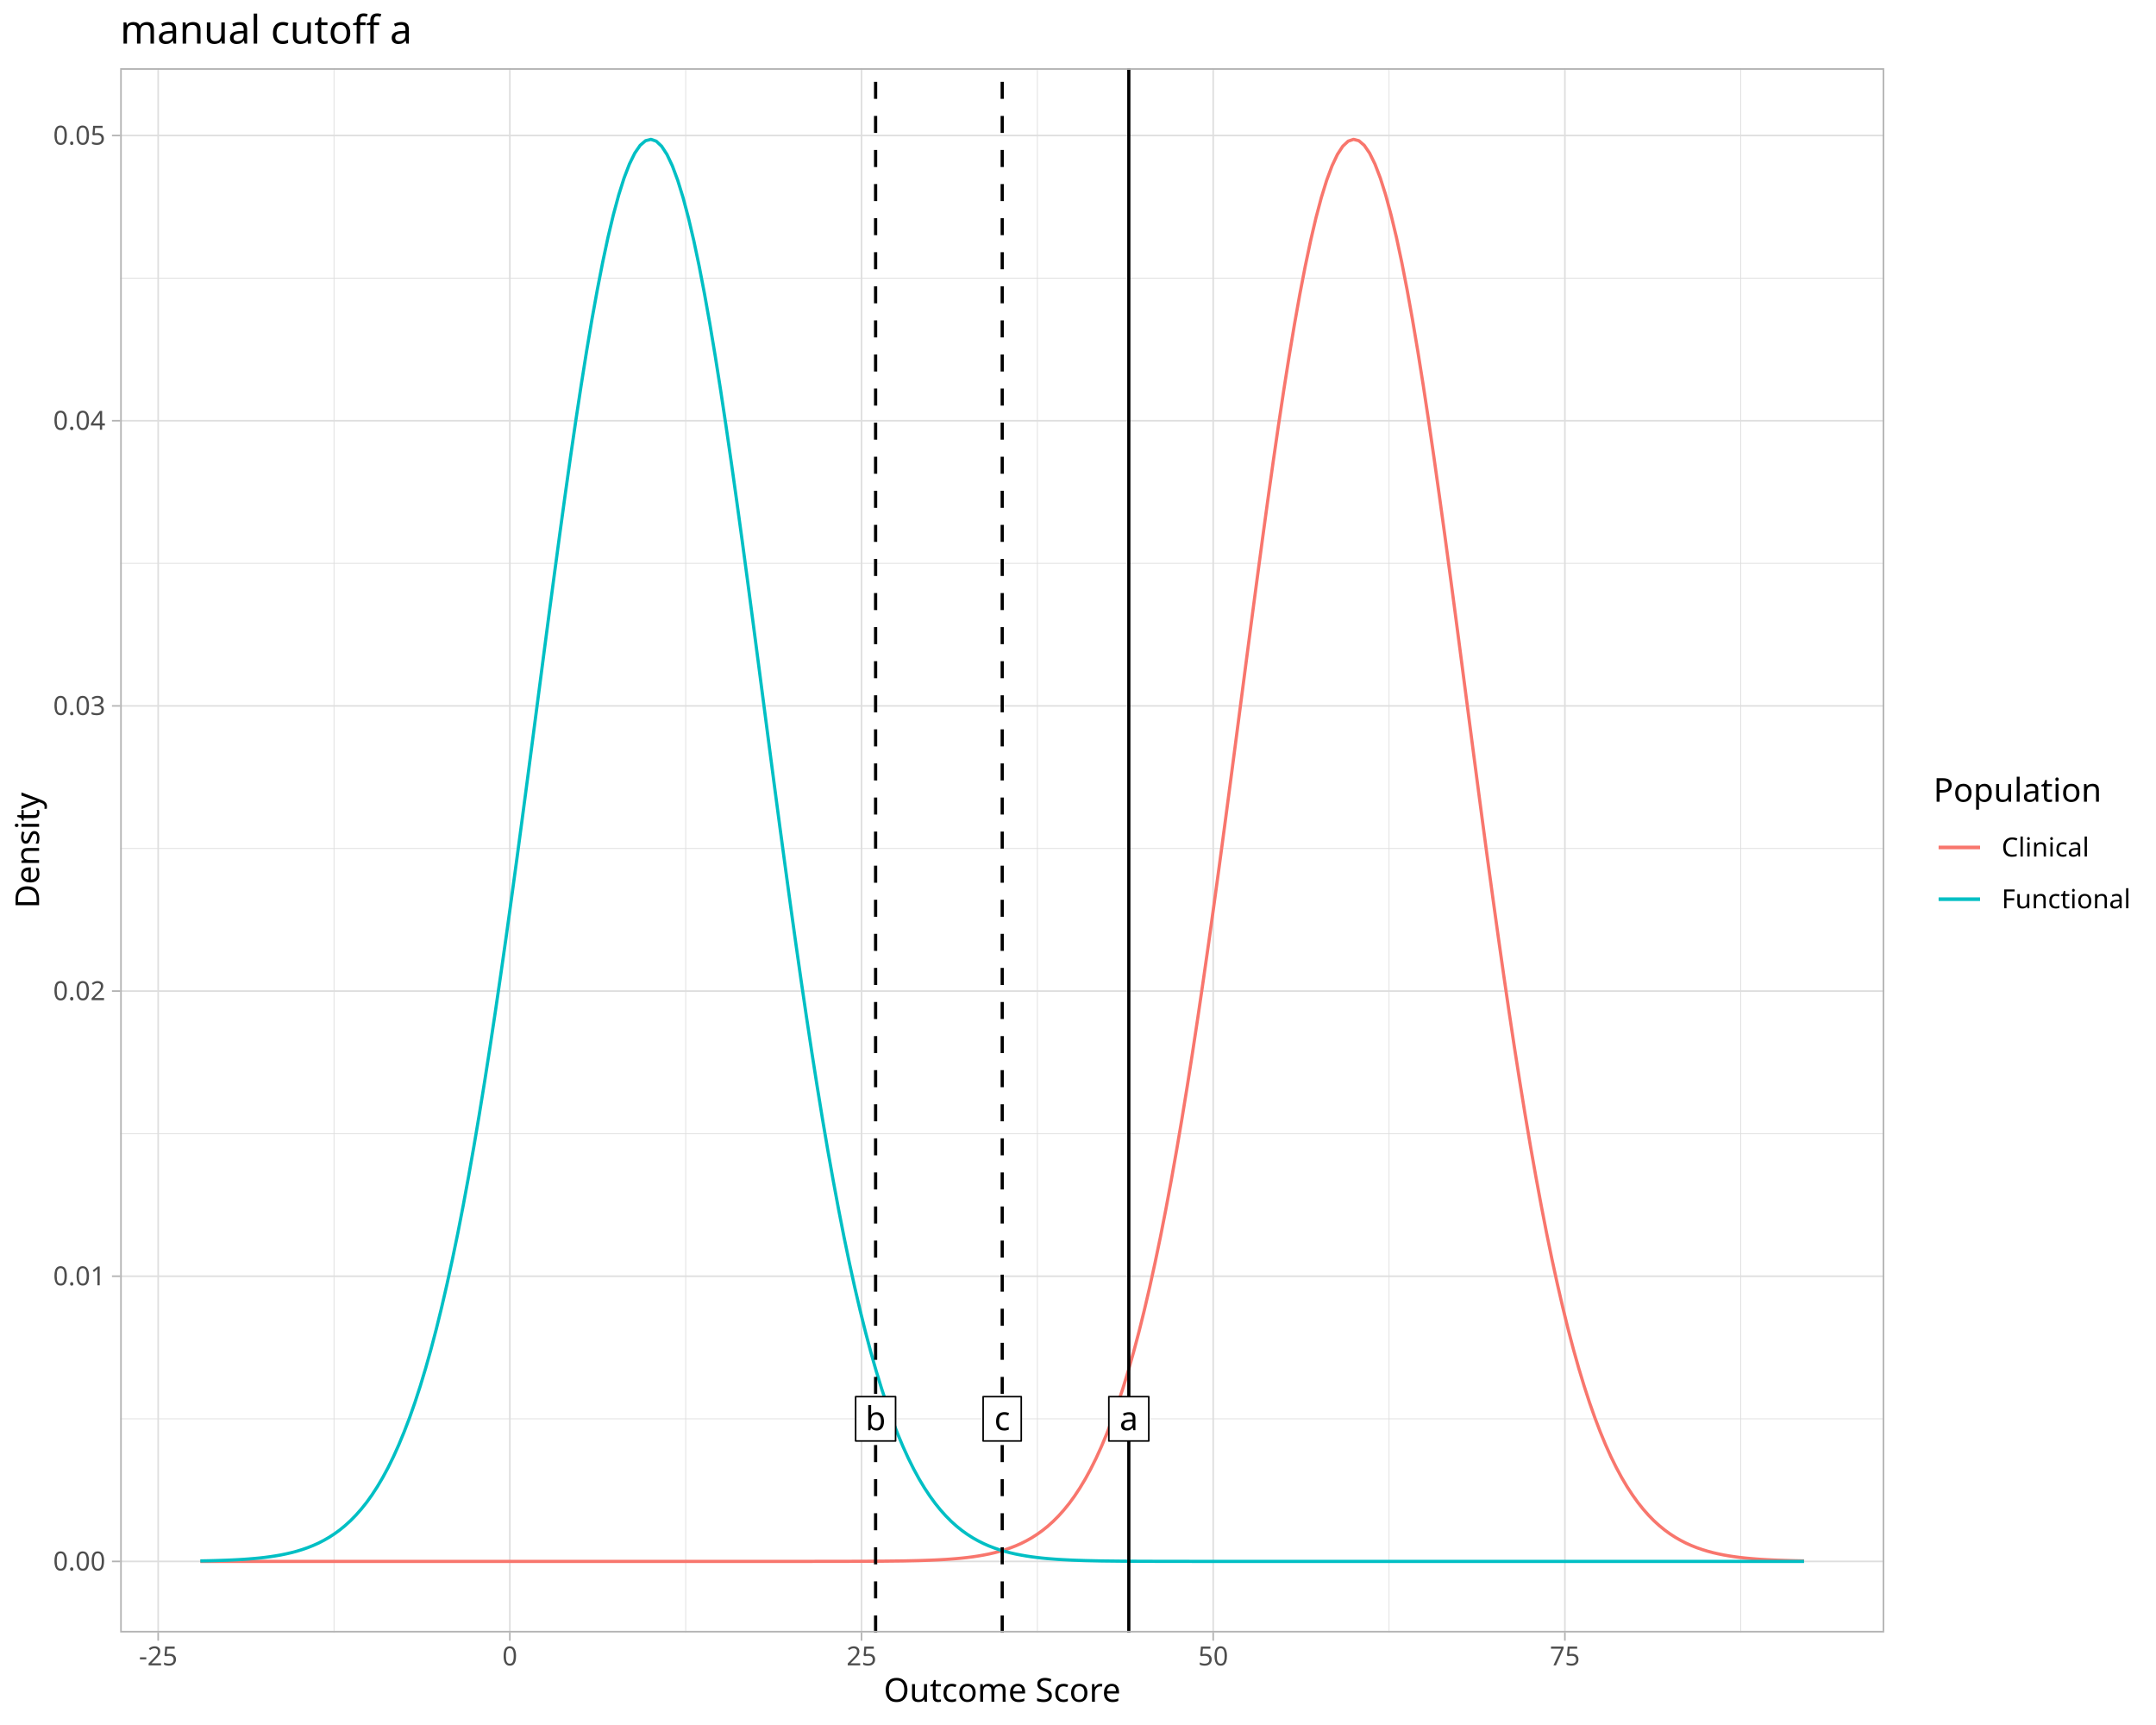
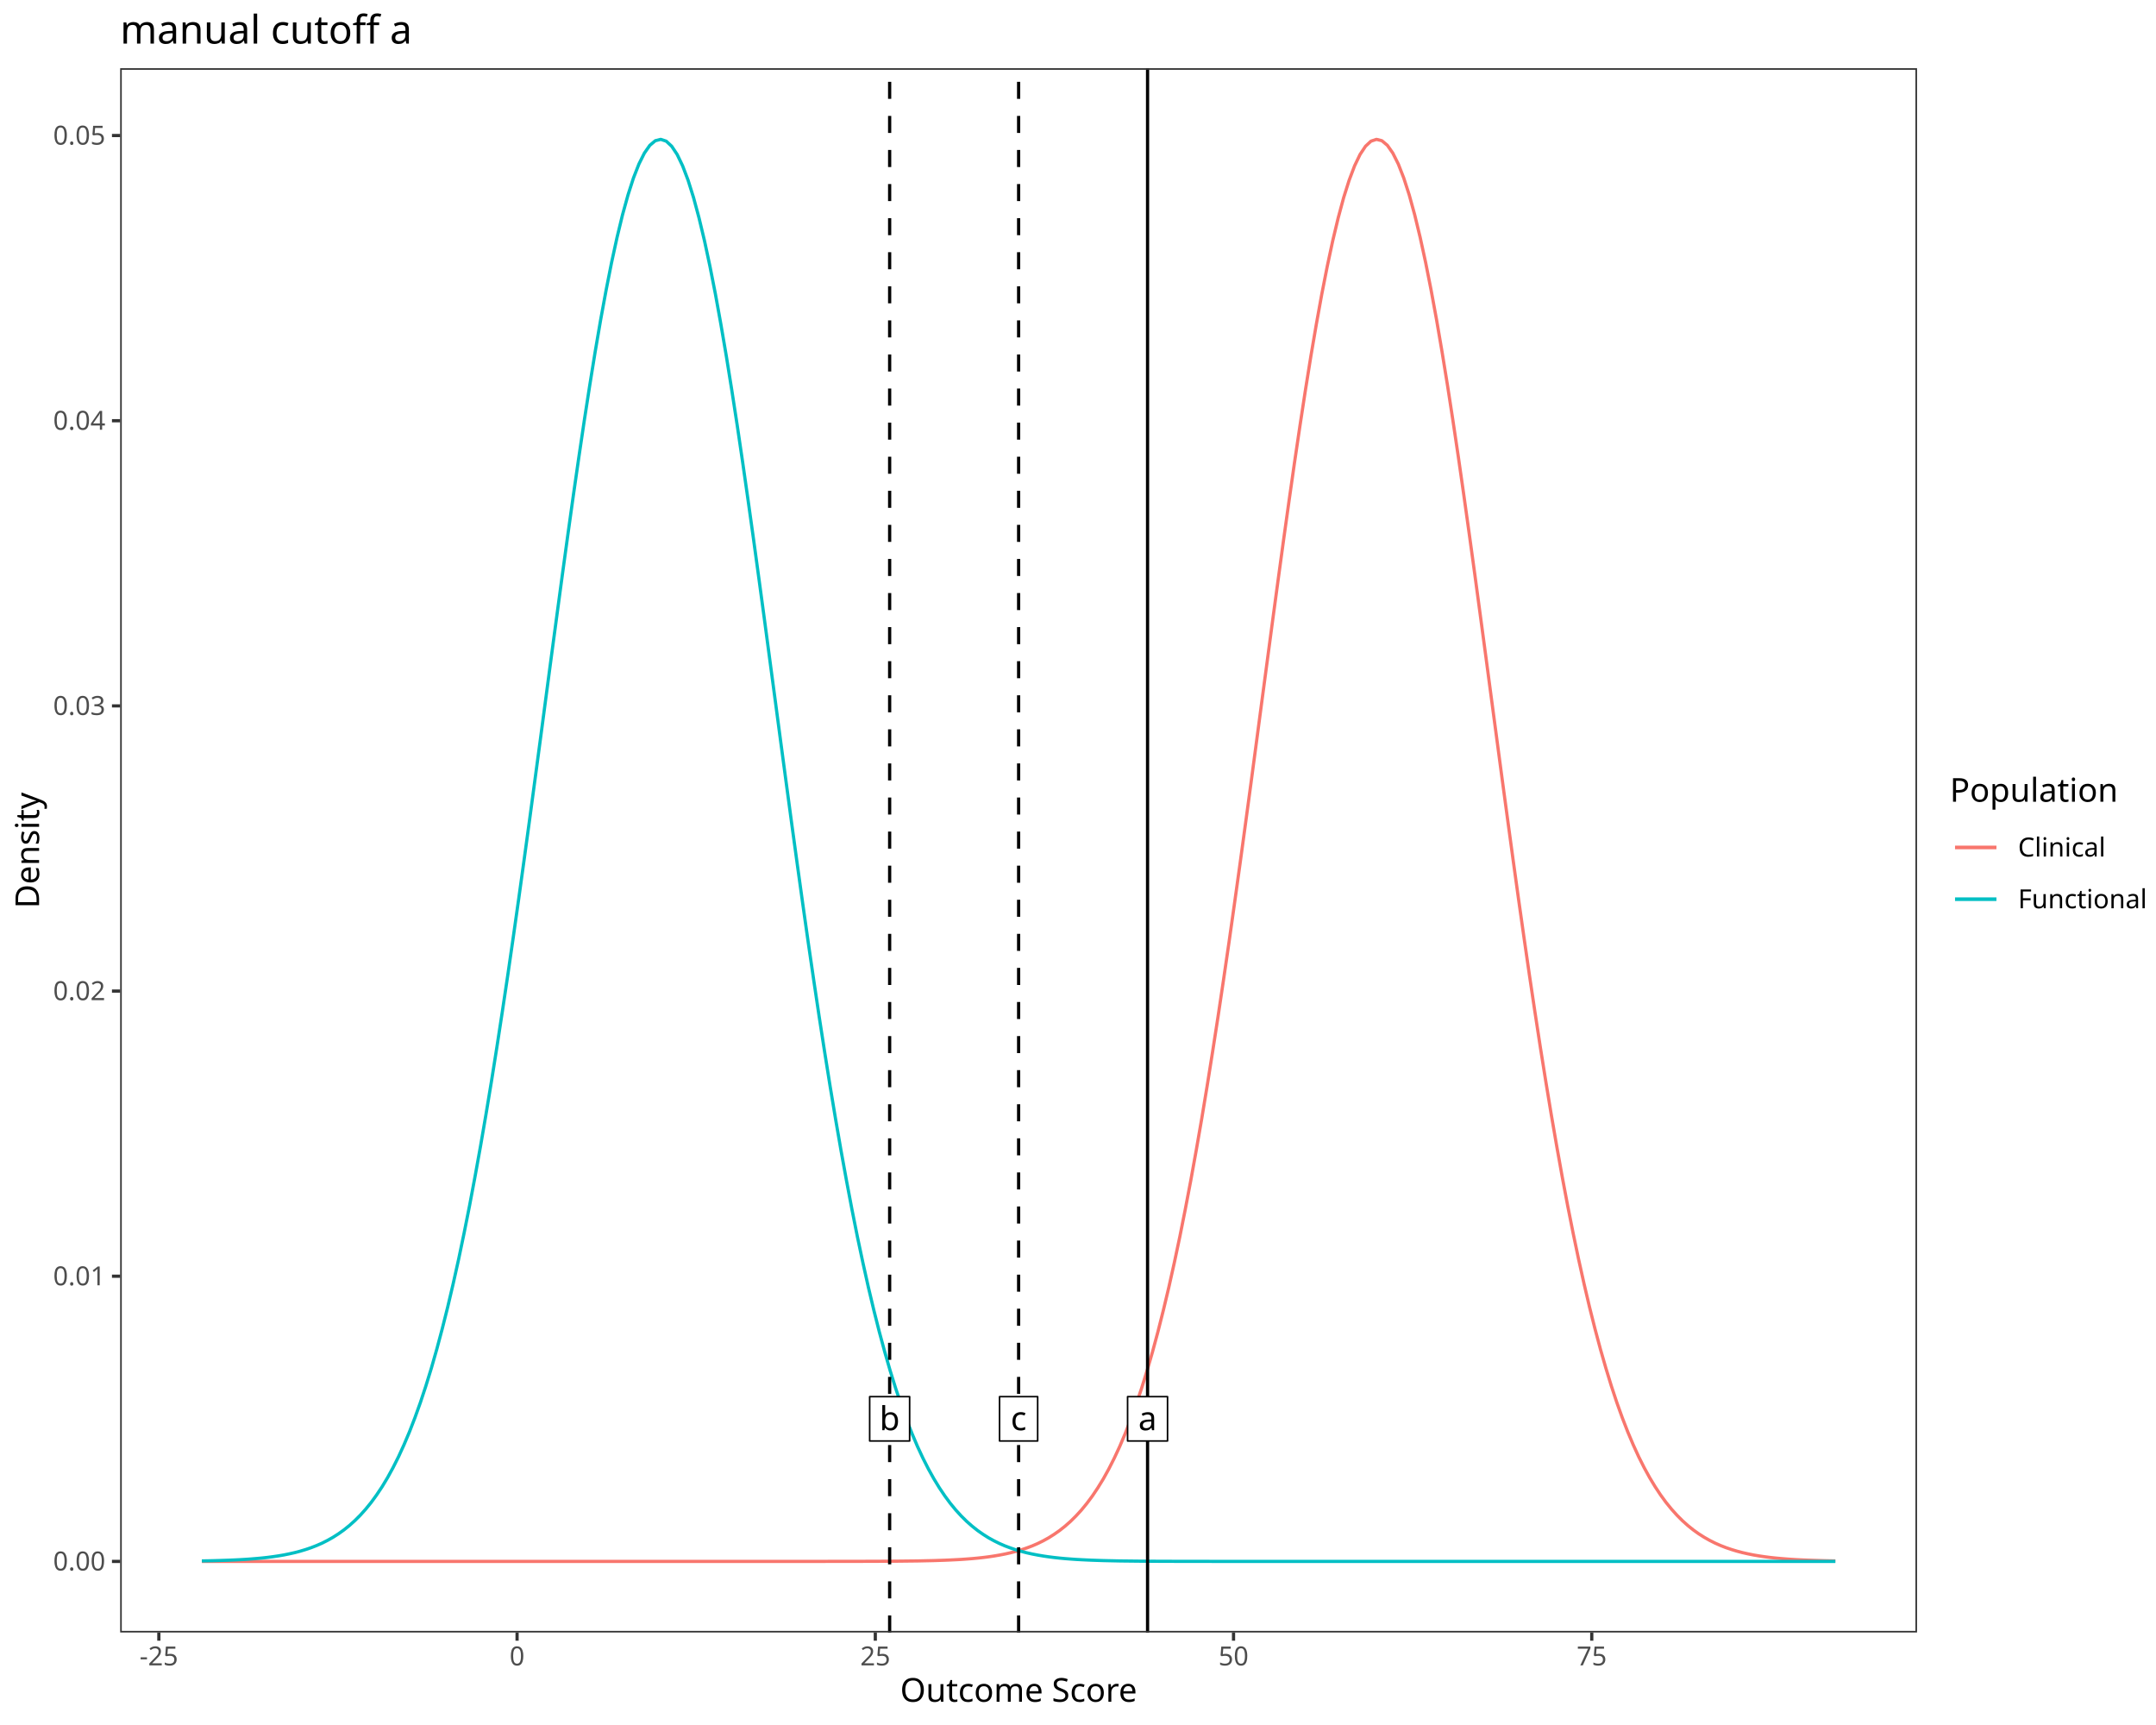
<svg xmlns="http://www.w3.org/2000/svg" class="svglite" data-engine-version="2.0" width="720.00pt" height="576.00pt" viewBox="0 0 720.00 576.00">
  <defs>
    <style type="text/css">
    .svglite line, .svglite polyline, .svglite polygon, .svglite path, .svglite rect, .svglite circle {
      fill: none;
      stroke: #000000;
      stroke-linecap: round;
      stroke-linejoin: round;
      stroke-miterlimit: 10.00;
    }
  </style>
  </defs>
  <rect width="100%" height="100%" style="stroke: none; fill: #FFFFFF;" />
  <defs>
    <clipPath id="cpMC4wMHw3MjAuMDB8MC4wMHw1NzYuMDA=">
      <rect x="0.00" y="0.00" width="720.00" height="576.00" />
    </clipPath>
  </defs>
  <g clip-path="url(#cpMC4wMHw3MjAuMDB8MC4wMHw1NzYuMDA=)">
    <rect x="0.00" y="0.00" width="720.00" height="576.00" style="stroke-width: 1.07; stroke: #FFFFFF; fill: #FFFFFF;" />
  </g>
  <defs>
-     <clipPath id="cpNDAuMTN8NjI5LjI0fDIyLjc4fDU0NS4xMQ==">
-       <rect x="40.13" y="22.78" width="589.11" height="522.33" />
+     <clipPath id="cpNDAuMTN8NjQwLjIwfDIyLjc4fDU0NS4xMQ==">
+       <rect x="40.13" y="22.78" width="600.07" height="522.33" />
    </clipPath>
  </defs>
-   <g clip-path="url(#cpNDAuMTN8NjI5LjI0fDIyLjc4fDU0NS4xMQ==)">
-     <rect x="40.13" y="22.78" width="589.11" height="522.33" style="stroke-width: 1.07; stroke: none; fill: #FFFFFF;" />
-     <polyline points="40.13,473.76 629.24,473.76 " style="stroke-width: 0.27; stroke: #DEDEDE; stroke-linecap: butt;" />
-     <polyline points="40.13,378.54 629.24,378.54 " style="stroke-width: 0.27; stroke: #DEDEDE; stroke-linecap: butt;" />
-     <polyline points="40.13,283.32 629.24,283.32 " style="stroke-width: 0.27; stroke: #DEDEDE; stroke-linecap: butt;" />
-     <polyline points="40.13,188.10 629.24,188.10 " style="stroke-width: 0.27; stroke: #DEDEDE; stroke-linecap: butt;" />
-     <polyline points="40.13,92.87 629.24,92.87 " style="stroke-width: 0.27; stroke: #DEDEDE; stroke-linecap: butt;" />
-     <polyline points="111.54,545.11 111.54,22.78 " style="stroke-width: 0.27; stroke: #DEDEDE; stroke-linecap: butt;" />
-     <polyline points="228.99,545.11 228.99,22.78 " style="stroke-width: 0.27; stroke: #DEDEDE; stroke-linecap: butt;" />
-     <polyline points="346.43,545.11 346.43,22.78 " style="stroke-width: 0.27; stroke: #DEDEDE; stroke-linecap: butt;" />
-     <polyline points="463.88,545.11 463.88,22.78 " style="stroke-width: 0.27; stroke: #DEDEDE; stroke-linecap: butt;" />
-     <polyline points="581.32,545.11 581.32,22.78 " style="stroke-width: 0.27; stroke: #DEDEDE; stroke-linecap: butt;" />
-     <polyline points="40.13,521.37 629.24,521.37 " style="stroke-width: 0.53; stroke: #DEDEDE; stroke-linecap: butt;" />
-     <polyline points="40.13,426.15 629.24,426.15 " style="stroke-width: 0.53; stroke: #DEDEDE; stroke-linecap: butt;" />
-     <polyline points="40.13,330.93 629.24,330.93 " style="stroke-width: 0.53; stroke: #DEDEDE; stroke-linecap: butt;" />
-     <polyline points="40.13,235.71 629.24,235.71 " style="stroke-width: 0.53; stroke: #DEDEDE; stroke-linecap: butt;" />
-     <polyline points="40.13,140.49 629.24,140.49 " style="stroke-width: 0.53; stroke: #DEDEDE; stroke-linecap: butt;" />
-     <polyline points="40.13,45.26 629.24,45.26 " style="stroke-width: 0.53; stroke: #DEDEDE; stroke-linecap: butt;" />
-     <polyline points="52.82,545.11 52.82,22.78 " style="stroke-width: 0.53; stroke: #DEDEDE; stroke-linecap: butt;" />
-     <polyline points="170.26,545.11 170.26,22.78 " style="stroke-width: 0.53; stroke: #DEDEDE; stroke-linecap: butt;" />
-     <polyline points="287.71,545.11 287.71,22.78 " style="stroke-width: 0.53; stroke: #DEDEDE; stroke-linecap: butt;" />
-     <polyline points="405.15,545.11 405.15,22.78 " style="stroke-width: 0.53; stroke: #DEDEDE; stroke-linecap: butt;" />
-     <polyline points="522.60,545.11 522.60,22.78 " style="stroke-width: 0.53; stroke: #DEDEDE; stroke-linecap: butt;" />
-     <polyline points="66.91,521.37 68.70,521.37 70.49,521.37 72.28,521.37 74.07,521.37 75.87,521.37 77.66,521.37 79.45,521.37 81.24,521.37 83.03,521.37 84.82,521.37 86.61,521.37 88.40,521.37 90.20,521.37 91.99,521.37 93.78,521.37 95.57,521.37 97.36,521.37 99.15,521.37 100.94,521.37 102.73,521.37 104.52,521.37 106.32,521.37 108.11,521.37 109.90,521.37 111.69,521.37 113.48,521.37 115.27,521.37 117.06,521.37 118.85,521.37 120.64,521.37 122.44,521.37 124.23,521.37 126.02,521.37 127.81,521.37 129.60,521.37 131.39,521.37 133.18,521.37 134.97,521.37 136.77,521.37 138.56,521.37 140.35,521.37 142.14,521.37 143.93,521.37 145.72,521.37 147.51,521.37 149.30,521.37 151.09,521.37 152.89,521.37 154.68,521.37 156.47,521.37 158.26,521.37 160.05,521.37 161.84,521.37 163.63,521.37 165.42,521.37 167.21,521.37 169.01,521.37 170.80,521.37 172.59,521.37 174.38,521.37 176.17,521.37 177.96,521.37 179.75,521.37 181.54,521.37 183.33,521.37 185.13,521.37 186.92,521.37 188.71,521.37 190.50,521.37 192.29,521.37 194.08,521.37 195.87,521.37 197.66,521.37 199.46,521.37 201.25,521.37 203.04,521.37 204.83,521.37 206.62,521.37 208.41,521.37 210.20,521.37 211.99,521.37 213.78,521.37 215.58,521.37 217.37,521.37 219.16,521.37 220.95,521.37 222.74,521.37 224.53,521.37 226.32,521.37 228.11,521.37 229.90,521.37 231.70,521.37 233.49,521.37 235.28,521.37 237.07,521.37 238.86,521.37 240.65,521.37 242.44,521.37 244.23,521.37 246.02,521.37 247.82,521.37 249.61,521.37 251.40,521.37 253.19,521.37 254.98,521.37 256.77,521.37 258.56,521.37 260.35,521.37 262.15,521.37 263.94,521.37 265.73,521.37 267.52,521.37 269.31,521.37 271.10,521.37 272.89,521.36 274.68,521.36 276.47,521.36 278.27,521.36 280.06,521.36 281.85,521.35 283.64,521.35 285.43,521.34 287.22,521.34 289.01,521.33 290.80,521.32 292.59,521.31 294.39,521.30 296.18,521.28 297.97,521.26 299.76,521.24 301.55,521.22 303.34,521.18 305.13,521.14 306.92,521.10 308.71,521.04 310.51,520.98 312.30,520.90 314.09,520.81 315.88,520.71 317.67,520.58 319.46,520.44 321.25,520.27 323.04,520.07 324.84,519.84 326.63,519.57 328.42,519.26 330.21,518.91 332.00,518.50 333.79,518.03 335.58,517.50 337.37,516.88 339.16,516.19 340.96,515.40 342.75,514.50 344.54,513.49 346.33,512.34 348.12,511.06 349.91,509.62 351.70,508.01 353.49,506.21 355.28,504.21 357.08,501.99 358.87,499.53 360.66,496.81 362.45,493.83 364.24,490.54 366.03,486.95 367.82,483.02 369.61,478.74 371.40,474.09 373.20,469.05 374.99,463.61 376.78,457.75 378.57,451.45 380.36,444.70 382.15,437.49 383.94,429.81 385.73,421.65 387.53,413.02 389.32,403.90 391.11,394.30 392.90,384.23 394.69,373.71 396.48,362.73 398.27,351.32 400.06,339.51 401.85,327.31 403.65,314.77 405.44,301.92 407.23,288.80 409.02,275.45 410.81,261.93 412.60,248.28 414.39,234.56 416.18,220.85 417.97,207.19 419.77,193.65 421.56,180.31 423.35,167.23 425.14,154.48 426.93,142.13 428.72,130.26 430.51,118.93 432.30,108.22 434.09,98.18 435.89,88.88 437.68,80.38 439.47,72.73 441.26,65.98 443.05,60.19 444.84,55.37 446.63,51.58 448.42,48.83 450.22,47.14 452.01,46.53 453.80,46.99 455.59,48.53 457.38,51.13 459.17,54.78 460.96,59.45 462.75,65.11 464.54,71.73 466.34,79.25 468.13,87.64 469.92,96.83 471.71,106.77 473.50,117.39 475.29,128.64 477.08,140.44 478.87,152.72 480.66,165.42 482.46,178.45 484.25,191.77 486.04,205.28 487.83,218.92 489.62,232.64 491.41,246.36 493.20,260.02 494.99,273.56 496.78,286.94 498.58,300.09 500.37,312.99 502.16,325.57 503.95,337.82 505.74,349.69 507.53,361.15 509.32,372.19 511.11,382.78 512.91,392.92 514.70,402.58 516.49,411.77 518.28,420.47 520.07,428.69 521.86,436.44 523.65,443.72 525.44,450.53 527.23,456.89 529.03,462.82 530.82,468.32 532.61,473.41 534.40,478.11 536.19,482.44 537.98,486.42 539.77,490.06 541.56,493.38 543.35,496.41 545.15,499.16 546.94,501.66 548.73,503.91 550.52,505.94 552.31,507.77 554.10,509.40 555.89,510.87 557.68,512.17 559.48,513.33 561.27,514.36 563.06,515.28 564.85,516.08 566.64,516.79 568.43,517.41 570.22,517.96 572.01,518.44 573.80,518.85 575.60,519.22 577.39,519.53 579.18,519.80 580.97,520.04 582.76,520.24 584.55,520.41 586.34,520.56 588.13,520.69 589.92,520.80 591.72,520.89 593.51,520.97 595.30,521.03 597.09,521.09 598.88,521.14 600.67,521.18 602.46,521.21 " style="stroke-width: 1.07; stroke: #F8766D; stroke-linecap: butt;" />
-     <polyline points="66.91,521.21 68.70,521.18 70.49,521.14 72.28,521.09 74.07,521.03 75.87,520.97 77.66,520.89 79.45,520.80 81.24,520.69 83.03,520.56 84.82,520.41 86.61,520.24 88.40,520.04 90.20,519.80 91.99,519.53 93.78,519.22 95.57,518.85 97.36,518.44 99.15,517.96 100.94,517.41 102.73,516.79 104.52,516.08 106.32,515.28 108.11,514.36 109.90,513.33 111.69,512.17 113.48,510.87 115.27,509.40 117.06,507.77 118.85,505.94 120.64,503.91 122.44,501.66 124.23,499.16 126.02,496.41 127.81,493.38 129.60,490.06 131.39,486.42 133.18,482.44 134.97,478.11 136.77,473.41 138.56,468.32 140.35,462.82 142.14,456.89 143.93,450.53 145.72,443.72 147.51,436.44 149.30,428.69 151.09,420.47 152.89,411.77 154.68,402.58 156.47,392.92 158.26,382.78 160.05,372.19 161.84,361.15 163.63,349.69 165.42,337.82 167.21,325.57 169.01,312.99 170.80,300.09 172.59,286.94 174.38,273.56 176.17,260.02 177.96,246.36 179.75,232.64 181.54,218.92 183.33,205.28 185.13,191.77 186.92,178.45 188.71,165.42 190.50,152.72 192.29,140.44 194.08,128.64 195.87,117.39 197.66,106.77 199.46,96.83 201.25,87.64 203.04,79.25 204.83,71.73 206.62,65.11 208.41,59.45 210.20,54.78 211.99,51.13 213.78,48.53 215.58,46.99 217.37,46.53 219.16,47.14 220.95,48.83 222.74,51.58 224.53,55.37 226.32,60.19 228.11,65.98 229.90,72.73 231.70,80.38 233.49,88.88 235.28,98.18 237.07,108.22 238.86,118.93 240.65,130.26 242.44,142.13 244.23,154.48 246.02,167.23 247.82,180.31 249.61,193.65 251.40,207.19 253.19,220.85 254.98,234.56 256.77,248.28 258.56,261.93 260.35,275.45 262.15,288.80 263.94,301.92 265.73,314.77 267.52,327.31 269.31,339.51 271.10,351.32 272.89,362.73 274.68,373.71 276.47,384.23 278.27,394.30 280.06,403.90 281.85,413.02 283.64,421.65 285.43,429.81 287.22,437.49 289.01,444.70 290.80,451.45 292.59,457.75 294.39,463.61 296.18,469.05 297.97,474.09 299.76,478.74 301.55,483.02 303.34,486.95 305.13,490.54 306.92,493.83 308.71,496.81 310.51,499.53 312.30,501.99 314.09,504.21 315.88,506.21 317.67,508.01 319.46,509.62 321.25,511.06 323.04,512.34 324.84,513.49 326.63,514.50 328.42,515.40 330.21,516.19 332.00,516.88 333.79,517.50 335.58,518.03 337.37,518.50 339.16,518.91 340.96,519.26 342.75,519.57 344.54,519.84 346.33,520.07 348.12,520.27 349.91,520.44 351.70,520.58 353.49,520.71 355.28,520.81 357.08,520.90 358.87,520.98 360.66,521.04 362.45,521.10 364.24,521.14 366.03,521.18 367.82,521.22 369.61,521.24 371.40,521.26 373.20,521.28 374.99,521.30 376.78,521.31 378.57,521.32 380.36,521.33 382.15,521.34 383.94,521.34 385.73,521.35 387.53,521.35 389.32,521.36 391.11,521.36 392.90,521.36 394.69,521.36 396.48,521.36 398.27,521.37 400.06,521.37 401.85,521.37 403.65,521.37 405.44,521.37 407.23,521.37 409.02,521.37 410.81,521.37 412.60,521.37 414.39,521.37 416.18,521.37 417.97,521.37 419.77,521.37 421.56,521.37 423.35,521.37 425.14,521.37 426.93,521.37 428.72,521.37 430.51,521.37 432.30,521.37 434.09,521.37 435.89,521.37 437.68,521.37 439.47,521.37 441.26,521.37 443.05,521.37 444.84,521.37 446.63,521.37 448.42,521.37 450.22,521.37 452.01,521.37 453.80,521.37 455.59,521.37 457.38,521.37 459.17,521.37 460.96,521.37 462.75,521.37 464.54,521.37 466.34,521.37 468.13,521.37 469.92,521.37 471.71,521.37 473.50,521.37 475.29,521.37 477.08,521.37 478.87,521.37 480.66,521.37 482.46,521.37 484.25,521.37 486.04,521.37 487.83,521.37 489.62,521.37 491.41,521.37 493.20,521.37 494.99,521.37 496.78,521.37 498.58,521.37 500.37,521.37 502.16,521.37 503.95,521.37 505.74,521.37 507.53,521.37 509.32,521.37 511.11,521.37 512.91,521.37 514.70,521.37 516.49,521.37 518.28,521.37 520.07,521.37 521.86,521.37 523.65,521.37 525.44,521.37 527.23,521.37 529.03,521.37 530.82,521.37 532.61,521.37 534.40,521.37 536.19,521.37 537.98,521.37 539.77,521.37 541.56,521.37 543.35,521.37 545.15,521.37 546.94,521.37 548.73,521.37 550.52,521.37 552.31,521.37 554.10,521.37 555.89,521.37 557.68,521.37 559.48,521.37 561.27,521.37 563.06,521.37 564.85,521.37 566.64,521.37 568.43,521.37 570.22,521.37 572.01,521.37 573.80,521.37 575.60,521.37 577.39,521.37 579.18,521.37 580.97,521.37 582.76,521.37 584.55,521.37 586.34,521.37 588.13,521.37 589.92,521.37 591.72,521.37 593.51,521.37 595.30,521.37 597.09,521.37 598.88,521.37 600.67,521.37 602.46,521.37 " style="stroke-width: 1.07; stroke: #00BFC4; stroke-linecap: butt;" />
-     <line x1="376.97" y1="545.11" x2="376.97" y2="22.78" style="stroke-width: 1.07; stroke-linecap: butt;" />
-     <line x1="292.41" y1="545.11" x2="292.41" y2="22.78" style="stroke-width: 1.07; stroke-dasharray: 5.69,5.69; stroke-linecap: butt;" />
-     <line x1="334.69" y1="545.11" x2="334.69" y2="22.78" style="stroke-width: 1.07; stroke-dasharray: 5.69,5.69; stroke-linecap: butt;" />
-     <polygon points="370.30,481.16 383.64,481.16 383.64,481.16 383.64,481.16 383.64,481.16 383.64,481.16 383.64,481.16 383.64,481.16 383.64,481.16 383.64,481.16 383.64,481.16 383.64,481.16 383.64,481.16 383.64,481.16 383.64,466.36 383.64,466.36 383.64,466.36 383.64,466.36 383.64,466.36 383.64,466.36 383.64,466.36 383.64,466.36 383.64,466.36 383.64,466.36 383.64,466.36 383.64,466.36 370.30,466.36 370.30,466.36 370.30,466.36 370.30,466.36 370.30,466.36 370.30,466.36 370.30,466.36 370.30,466.36 370.30,466.36 370.30,466.36 370.30,466.36 370.30,466.36 370.30,466.36 370.30,481.16 370.30,481.16 370.30,481.16 370.30,481.16 370.30,481.16 370.30,481.16 370.30,481.16 370.30,481.16 370.30,481.16 370.30,481.16 370.30,481.16 370.30,481.16 " style="stroke-width: 0.53; fill: #FFFFFF;" />
-     <text x="376.97" y="477.56" text-anchor="middle" style="font-size: 11.04px; font-family: sans;" textLength="6.14px" lengthAdjust="spacingAndGlyphs">a</text>
-     <polygon points="285.74,481.16 299.08,481.16 299.08,481.16 299.08,481.16 299.08,481.16 299.08,481.16 299.08,481.16 299.08,481.16 299.08,481.16 299.08,481.16 299.08,481.16 299.08,481.16 299.08,481.16 299.08,481.16 299.08,466.36 299.08,466.36 299.08,466.36 299.08,466.36 299.08,466.36 299.08,466.36 299.08,466.36 299.08,466.36 299.08,466.36 299.08,466.36 299.08,466.36 299.08,466.36 285.74,466.36 285.74,466.36 285.74,466.36 285.74,466.36 285.74,466.36 285.74,466.36 285.74,466.36 285.74,466.36 285.74,466.36 285.74,466.36 285.74,466.36 285.74,466.36 285.74,466.36 285.74,481.16 285.74,481.16 285.74,481.16 285.74,481.16 285.74,481.16 285.74,481.16 285.74,481.16 285.74,481.16 285.74,481.16 285.74,481.16 285.74,481.16 285.74,481.16 " style="stroke-width: 0.53; fill: #FFFFFF;" />
-     <text x="292.41" y="477.56" text-anchor="middle" style="font-size: 11.04px; font-family: sans;" textLength="6.14px" lengthAdjust="spacingAndGlyphs">b</text>
-     <polygon points="328.32,481.16 341.05,481.16 341.05,481.16 341.05,481.16 341.05,481.16 341.05,481.16 341.05,481.16 341.05,481.16 341.05,481.16 341.05,481.16 341.05,481.16 341.05,481.16 341.05,481.16 341.05,481.16 341.05,466.36 341.05,466.36 341.05,466.36 341.05,466.36 341.05,466.36 341.05,466.36 341.05,466.36 341.05,466.36 341.05,466.36 341.05,466.36 341.05,466.36 341.05,466.36 328.32,466.36 328.32,466.36 328.32,466.36 328.32,466.36 328.32,466.36 328.32,466.36 328.32,466.36 328.32,466.36 328.32,466.36 328.32,466.36 328.32,466.36 328.32,466.36 328.32,466.36 328.32,481.16 328.32,481.16 328.32,481.16 328.32,481.16 328.32,481.16 328.32,481.16 328.32,481.16 328.32,481.16 328.32,481.16 328.32,481.16 328.32,481.16 328.32,481.16 " style="stroke-width: 0.53; fill: #FFFFFF;" />
-     <text x="334.69" y="477.56" text-anchor="middle" style="font-size: 11.04px; font-family: sans;" textLength="5.52px" lengthAdjust="spacingAndGlyphs">c</text>
-     <rect x="40.13" y="22.78" width="589.11" height="522.33" style="stroke-width: 1.07; stroke: #B3B3B3;" />
+   <g clip-path="url(#cpNDAuMTN8NjQwLjIwfDIyLjc4fDU0NS4xMQ==)">
+     <rect x="40.13" y="22.78" width="600.07" height="522.33" style="stroke-width: 1.07; stroke: none; fill: #FFFFFF;" />
+     <polyline points="67.41,521.37 69.23,521.37 71.06,521.37 72.88,521.37 74.71,521.37 76.53,521.37 78.36,521.37 80.18,521.37 82.00,521.37 83.83,521.37 85.65,521.37 87.48,521.37 89.30,521.37 91.13,521.37 92.95,521.37 94.78,521.37 96.60,521.37 98.42,521.37 100.25,521.37 102.07,521.37 103.90,521.37 105.72,521.37 107.55,521.37 109.37,521.37 111.20,521.37 113.02,521.37 114.84,521.37 116.67,521.37 118.49,521.37 120.32,521.37 122.14,521.37 123.97,521.37 125.79,521.37 127.62,521.37 129.44,521.37 131.26,521.37 133.09,521.37 134.91,521.37 136.74,521.37 138.56,521.37 140.39,521.37 142.21,521.37 144.04,521.37 145.86,521.37 147.68,521.37 149.51,521.37 151.33,521.37 153.16,521.37 154.98,521.37 156.81,521.37 158.63,521.37 160.46,521.37 162.28,521.37 164.11,521.37 165.93,521.37 167.75,521.37 169.58,521.37 171.40,521.37 173.23,521.37 175.05,521.37 176.88,521.37 178.70,521.37 180.53,521.37 182.35,521.37 184.17,521.37 186.00,521.37 187.82,521.37 189.65,521.37 191.47,521.37 193.30,521.37 195.12,521.37 196.95,521.37 198.77,521.37 200.59,521.37 202.42,521.37 204.24,521.37 206.07,521.37 207.89,521.37 209.72,521.37 211.54,521.37 213.37,521.37 215.19,521.37 217.01,521.37 218.84,521.37 220.66,521.37 222.49,521.37 224.31,521.37 226.14,521.37 227.96,521.37 229.79,521.37 231.61,521.37 233.43,521.37 235.26,521.37 237.08,521.37 238.91,521.37 240.73,521.37 242.56,521.37 244.38,521.37 246.21,521.37 248.03,521.37 249.85,521.37 251.68,521.37 253.50,521.37 255.33,521.37 257.15,521.37 258.98,521.37 260.80,521.37 262.63,521.37 264.45,521.37 266.28,521.37 268.10,521.37 269.92,521.37 271.75,521.37 273.57,521.37 275.40,521.37 277.22,521.36 279.05,521.36 280.87,521.36 282.70,521.36 284.52,521.36 286.34,521.35 288.17,521.35 289.99,521.34 291.82,521.34 293.64,521.33 295.47,521.32 297.29,521.31 299.12,521.30 300.94,521.28 302.76,521.26 304.59,521.24 306.41,521.22 308.24,521.18 310.06,521.14 311.89,521.10 313.71,521.04 315.54,520.98 317.36,520.90 319.18,520.81 321.01,520.71 322.83,520.58 324.66,520.44 326.48,520.27 328.31,520.07 330.13,519.84 331.96,519.57 333.78,519.26 335.60,518.91 337.43,518.50 339.25,518.03 341.08,517.50 342.90,516.88 344.73,516.19 346.55,515.40 348.38,514.50 350.20,513.49 352.02,512.34 353.85,511.06 355.67,509.62 357.50,508.01 359.32,506.21 361.15,504.21 362.97,501.99 364.80,499.53 366.62,496.81 368.45,493.83 370.27,490.54 372.09,486.95 373.92,483.02 375.74,478.74 377.57,474.09 379.39,469.05 381.22,463.61 383.04,457.75 384.87,451.45 386.69,444.70 388.51,437.49 390.34,429.81 392.16,421.65 393.99,413.02 395.81,403.90 397.64,394.30 399.46,384.23 401.29,373.71 403.11,362.73 404.93,351.32 406.76,339.51 408.58,327.31 410.41,314.77 412.23,301.92 414.06,288.80 415.88,275.45 417.71,261.93 419.53,248.28 421.35,234.56 423.18,220.85 425.00,207.19 426.83,193.65 428.65,180.31 430.48,167.23 432.30,154.48 434.13,142.13 435.95,130.26 437.77,118.93 439.60,108.22 441.42,98.18 443.25,88.88 445.07,80.38 446.90,72.73 448.72,65.98 450.55,60.19 452.37,55.37 454.19,51.58 456.02,48.83 457.84,47.14 459.67,46.53 461.49,46.99 463.32,48.53 465.14,51.13 466.97,54.78 468.79,59.45 470.62,65.11 472.44,71.73 474.26,79.25 476.09,87.64 477.91,96.83 479.74,106.77 481.56,117.39 483.39,128.64 485.21,140.44 487.04,152.72 488.86,165.42 490.68,178.45 492.51,191.77 494.33,205.28 496.16,218.92 497.98,232.64 499.81,246.36 501.63,260.02 503.46,273.56 505.28,286.94 507.10,300.09 508.93,312.99 510.75,325.57 512.58,337.82 514.40,349.69 516.23,361.15 518.05,372.19 519.88,382.78 521.70,392.92 523.52,402.58 525.35,411.77 527.17,420.47 529.00,428.69 530.82,436.44 532.65,443.72 534.47,450.53 536.30,456.89 538.12,462.82 539.94,468.32 541.77,473.41 543.59,478.11 545.42,482.44 547.24,486.42 549.07,490.06 550.89,493.38 552.72,496.41 554.54,499.16 556.36,501.66 558.19,503.91 560.01,505.94 561.84,507.77 563.66,509.40 565.49,510.87 567.31,512.17 569.14,513.33 570.96,514.36 572.79,515.28 574.61,516.08 576.43,516.79 578.26,517.41 580.08,517.96 581.91,518.44 583.73,518.85 585.56,519.22 587.38,519.53 589.21,519.80 591.03,520.04 592.85,520.24 594.68,520.41 596.50,520.56 598.33,520.69 600.15,520.80 601.98,520.89 603.80,520.97 605.63,521.03 607.45,521.09 609.27,521.14 611.10,521.18 612.92,521.21 " style="stroke-width: 1.07; stroke: #F8766D; stroke-linecap: butt;" />
+     <polyline points="67.41,521.21 69.23,521.18 71.06,521.14 72.88,521.09 74.71,521.03 76.53,520.97 78.36,520.89 80.18,520.80 82.00,520.69 83.83,520.56 85.65,520.41 87.48,520.24 89.30,520.04 91.13,519.80 92.95,519.53 94.78,519.22 96.60,518.85 98.42,518.44 100.25,517.96 102.07,517.41 103.90,516.79 105.72,516.08 107.55,515.28 109.37,514.36 111.20,513.33 113.02,512.17 114.84,510.87 116.67,509.40 118.49,507.77 120.32,505.94 122.14,503.91 123.97,501.66 125.79,499.16 127.62,496.41 129.44,493.38 131.26,490.06 133.09,486.42 134.91,482.44 136.74,478.11 138.56,473.41 140.39,468.32 142.21,462.82 144.04,456.89 145.86,450.53 147.68,443.72 149.51,436.44 151.33,428.69 153.16,420.47 154.98,411.77 156.81,402.58 158.63,392.92 160.46,382.78 162.28,372.19 164.11,361.15 165.93,349.69 167.75,337.82 169.58,325.57 171.40,312.99 173.23,300.09 175.05,286.94 176.88,273.56 178.70,260.02 180.53,246.36 182.35,232.64 184.17,218.92 186.00,205.28 187.82,191.77 189.65,178.45 191.47,165.42 193.30,152.72 195.12,140.44 196.95,128.64 198.77,117.39 200.59,106.77 202.42,96.83 204.24,87.64 206.07,79.25 207.89,71.73 209.72,65.11 211.54,59.45 213.37,54.78 215.19,51.13 217.01,48.53 218.84,46.99 220.66,46.53 222.49,47.14 224.31,48.83 226.14,51.58 227.96,55.37 229.79,60.19 231.61,65.98 233.43,72.73 235.26,80.38 237.08,88.88 238.91,98.18 240.73,108.22 242.56,118.93 244.38,130.26 246.21,142.13 248.03,154.48 249.85,167.23 251.68,180.31 253.50,193.65 255.33,207.19 257.15,220.85 258.98,234.56 260.80,248.28 262.63,261.93 264.45,275.45 266.28,288.80 268.10,301.92 269.92,314.77 271.75,327.31 273.57,339.51 275.40,351.32 277.22,362.73 279.05,373.71 280.87,384.23 282.70,394.30 284.52,403.90 286.34,413.02 288.17,421.65 289.99,429.81 291.82,437.49 293.64,444.70 295.47,451.45 297.29,457.75 299.12,463.61 300.94,469.05 302.76,474.09 304.59,478.74 306.41,483.02 308.24,486.95 310.06,490.54 311.89,493.83 313.71,496.81 315.54,499.53 317.36,501.99 319.18,504.21 321.01,506.21 322.83,508.01 324.66,509.62 326.48,511.06 328.31,512.34 330.13,513.49 331.96,514.50 333.78,515.40 335.60,516.19 337.43,516.88 339.25,517.50 341.08,518.03 342.90,518.50 344.73,518.91 346.55,519.26 348.38,519.57 350.20,519.84 352.02,520.07 353.85,520.27 355.67,520.44 357.50,520.58 359.32,520.71 361.15,520.81 362.97,520.90 364.80,520.98 366.62,521.04 368.45,521.10 370.27,521.14 372.09,521.18 373.92,521.22 375.74,521.24 377.57,521.26 379.39,521.28 381.22,521.30 383.04,521.31 384.87,521.32 386.69,521.33 388.51,521.34 390.34,521.34 392.16,521.35 393.99,521.35 395.81,521.36 397.64,521.36 399.46,521.36 401.29,521.36 403.11,521.36 404.93,521.37 406.76,521.37 408.58,521.37 410.41,521.37 412.23,521.37 414.06,521.37 415.88,521.37 417.71,521.37 419.53,521.37 421.35,521.37 423.18,521.37 425.00,521.37 426.83,521.37 428.65,521.37 430.48,521.37 432.30,521.37 434.13,521.37 435.95,521.37 437.77,521.37 439.60,521.37 441.42,521.37 443.25,521.37 445.07,521.37 446.90,521.37 448.72,521.37 450.55,521.37 452.37,521.37 454.19,521.37 456.02,521.37 457.84,521.37 459.67,521.37 461.49,521.37 463.32,521.37 465.14,521.37 466.97,521.37 468.79,521.37 470.62,521.37 472.44,521.37 474.26,521.37 476.09,521.37 477.91,521.37 479.74,521.37 481.56,521.37 483.39,521.37 485.21,521.37 487.04,521.37 488.86,521.37 490.68,521.37 492.51,521.37 494.33,521.37 496.16,521.37 497.98,521.37 499.81,521.37 501.63,521.37 503.46,521.37 505.28,521.37 507.10,521.37 508.93,521.37 510.75,521.37 512.58,521.37 514.40,521.37 516.23,521.37 518.05,521.37 519.88,521.37 521.70,521.37 523.52,521.37 525.35,521.37 527.17,521.37 529.00,521.37 530.82,521.37 532.65,521.37 534.47,521.37 536.30,521.37 538.12,521.37 539.94,521.37 541.77,521.37 543.59,521.37 545.42,521.37 547.24,521.37 549.07,521.37 550.89,521.37 552.72,521.37 554.54,521.37 556.36,521.37 558.19,521.37 560.01,521.37 561.84,521.37 563.66,521.37 565.49,521.37 567.31,521.37 569.14,521.37 570.96,521.37 572.79,521.37 574.61,521.37 576.43,521.37 578.26,521.37 580.08,521.37 581.91,521.37 583.73,521.37 585.56,521.37 587.38,521.37 589.21,521.37 591.03,521.37 592.85,521.37 594.68,521.37 596.50,521.37 598.33,521.37 600.15,521.37 601.98,521.37 603.80,521.37 605.63,521.37 607.45,521.37 609.27,521.37 611.10,521.37 612.92,521.37 " style="stroke-width: 1.07; stroke: #00BFC4; stroke-linecap: butt;" />
+     <line x1="383.23" y1="545.11" x2="383.23" y2="22.78" style="stroke-width: 1.07; stroke-linecap: butt;" />
+     <line x1="297.10" y1="545.11" x2="297.10" y2="22.78" style="stroke-width: 1.07; stroke-dasharray: 5.69,5.69; stroke-linecap: butt;" />
+     <line x1="340.17" y1="545.11" x2="340.17" y2="22.78" style="stroke-width: 1.07; stroke-dasharray: 5.69,5.69; stroke-linecap: butt;" />
+     <polygon points="376.56,481.16 389.90,481.16 389.90,481.16 389.90,481.16 389.90,481.16 389.90,481.16 389.90,481.16 389.90,481.16 389.90,481.16 389.90,481.16 389.90,481.16 389.90,481.16 389.90,481.16 389.90,481.16 389.90,466.36 389.90,466.36 389.90,466.36 389.90,466.36 389.90,466.36 389.90,466.36 389.90,466.36 389.90,466.36 389.90,466.36 389.90,466.36 389.90,466.36 389.90,466.36 376.56,466.36 376.56,466.36 376.56,466.36 376.56,466.36 376.56,466.36 376.56,466.36 376.56,466.36 376.56,466.36 376.56,466.36 376.56,466.36 376.56,466.36 376.56,466.36 376.56,466.36 376.56,481.16 376.56,481.16 376.56,481.16 376.56,481.16 376.56,481.16 376.56,481.16 376.56,481.16 376.56,481.16 376.56,481.16 376.56,481.16 376.56,481.16 376.56,481.16 " style="stroke-width: 0.53; fill: #FFFFFF;" />
+     <text x="383.23" y="477.56" text-anchor="middle" style="font-size: 11.04px; font-family: sans;" textLength="6.14px" lengthAdjust="spacingAndGlyphs">a</text>
+     <polygon points="290.43,481.16 303.77,481.16 303.77,481.16 303.77,481.16 303.77,481.16 303.77,481.16 303.77,481.16 303.77,481.16 303.77,481.16 303.77,481.16 303.77,481.16 303.77,481.16 303.77,481.16 303.77,481.16 303.77,466.36 303.77,466.36 303.77,466.36 303.77,466.36 303.77,466.36 303.77,466.36 303.77,466.36 303.77,466.36 303.77,466.36 303.77,466.36 303.77,466.36 303.77,466.36 290.43,466.36 290.43,466.36 290.43,466.36 290.43,466.36 290.43,466.36 290.43,466.36 290.43,466.36 290.43,466.36 290.43,466.36 290.43,466.36 290.43,466.36 290.43,466.36 290.43,466.36 290.43,481.16 290.43,481.16 290.43,481.16 290.43,481.16 290.43,481.16 290.43,481.16 290.43,481.16 290.43,481.16 290.43,481.16 290.43,481.16 290.43,481.16 290.43,481.16 " style="stroke-width: 0.53; fill: #FFFFFF;" />
+     <text x="297.10" y="477.56" text-anchor="middle" style="font-size: 11.04px; font-family: sans;" textLength="6.14px" lengthAdjust="spacingAndGlyphs">b</text>
+     <polygon points="333.80,481.16 346.53,481.16 346.53,481.16 346.53,481.16 346.53,481.16 346.53,481.16 346.53,481.16 346.53,481.16 346.53,481.16 346.53,481.16 346.53,481.16 346.53,481.16 346.53,481.16 346.53,481.16 346.53,466.36 346.53,466.36 346.53,466.36 346.53,466.36 346.53,466.36 346.53,466.36 346.53,466.36 346.53,466.36 346.53,466.36 346.53,466.36 346.53,466.36 346.53,466.36 333.80,466.36 333.80,466.36 333.80,466.36 333.80,466.36 333.80,466.36 333.80,466.36 333.80,466.36 333.80,466.36 333.80,466.36 333.80,466.36 333.80,466.36 333.80,466.36 333.80,466.36 333.80,481.16 333.80,481.16 333.80,481.16 333.80,481.16 333.80,481.16 333.80,481.16 333.80,481.16 333.80,481.16 333.80,481.16 333.80,481.16 333.80,481.16 333.80,481.16 " style="stroke-width: 0.53; fill: #FFFFFF;" />
+     <text x="340.17" y="477.56" text-anchor="middle" style="font-size: 11.04px; font-family: sans;" textLength="5.52px" lengthAdjust="spacingAndGlyphs">c</text>
+     <rect x="40.13" y="22.78" width="600.07" height="522.33" style="stroke-width: 1.07; stroke: #333333;" />
  </g>
  <g clip-path="url(#cpMC4wMHw3MjAuMDB8MC4wMHw1NzYuMDA=)">
    <text x="35.20" y="524.40" text-anchor="end" style="font-size: 8.80px; fill: #4D4D4D; font-family: sans;" textLength="17.13px" lengthAdjust="spacingAndGlyphs">0.00</text>
    <text x="35.20" y="429.18" text-anchor="end" style="font-size: 8.80px; fill: #4D4D4D; font-family: sans;" textLength="17.13px" lengthAdjust="spacingAndGlyphs">0.01</text>
    <text x="35.20" y="333.96" text-anchor="end" style="font-size: 8.80px; fill: #4D4D4D; font-family: sans;" textLength="17.13px" lengthAdjust="spacingAndGlyphs">0.02</text>
    <text x="35.20" y="238.73" text-anchor="end" style="font-size: 8.80px; fill: #4D4D4D; font-family: sans;" textLength="17.13px" lengthAdjust="spacingAndGlyphs">0.03</text>
    <text x="35.20" y="143.51" text-anchor="end" style="font-size: 8.80px; fill: #4D4D4D; font-family: sans;" textLength="17.13px" lengthAdjust="spacingAndGlyphs">0.04</text>
    <text x="35.20" y="48.29" text-anchor="end" style="font-size: 8.80px; fill: #4D4D4D; font-family: sans;" textLength="17.13px" lengthAdjust="spacingAndGlyphs">0.05</text>
-     <polyline points="37.39,521.37 40.13,521.37 " style="stroke-width: 0.53; stroke: #B3B3B3; stroke-linecap: butt;" />
-     <polyline points="37.39,426.15 40.13,426.15 " style="stroke-width: 0.53; stroke: #B3B3B3; stroke-linecap: butt;" />
-     <polyline points="37.39,330.93 40.13,330.93 " style="stroke-width: 0.53; stroke: #B3B3B3; stroke-linecap: butt;" />
-     <polyline points="37.39,235.71 40.13,235.71 " style="stroke-width: 0.53; stroke: #B3B3B3; stroke-linecap: butt;" />
-     <polyline points="37.39,140.49 40.13,140.49 " style="stroke-width: 0.53; stroke: #B3B3B3; stroke-linecap: butt;" />
-     <polyline points="37.39,45.26 40.13,45.26 " style="stroke-width: 0.53; stroke: #B3B3B3; stroke-linecap: butt;" />
-     <polyline points="52.82,547.85 52.82,545.11 " style="stroke-width: 0.53; stroke: #B3B3B3; stroke-linecap: butt;" />
-     <polyline points="170.26,547.85 170.26,545.11 " style="stroke-width: 0.53; stroke: #B3B3B3; stroke-linecap: butt;" />
-     <polyline points="287.71,547.85 287.71,545.11 " style="stroke-width: 0.53; stroke: #B3B3B3; stroke-linecap: butt;" />
-     <polyline points="405.15,547.85 405.15,545.11 " style="stroke-width: 0.53; stroke: #B3B3B3; stroke-linecap: butt;" />
-     <polyline points="522.60,547.85 522.60,545.11 " style="stroke-width: 0.53; stroke: #B3B3B3; stroke-linecap: butt;" />
-     <text x="52.82" y="556.10" text-anchor="middle" style="font-size: 8.80px; fill: #4D4D4D; font-family: sans;" textLength="12.72px" lengthAdjust="spacingAndGlyphs">-25</text>
-     <text x="170.26" y="556.10" text-anchor="middle" style="font-size: 8.80px; fill: #4D4D4D; font-family: sans;" textLength="4.89px" lengthAdjust="spacingAndGlyphs">0</text>
-     <text x="287.71" y="556.10" text-anchor="middle" style="font-size: 8.80px; fill: #4D4D4D; font-family: sans;" textLength="9.79px" lengthAdjust="spacingAndGlyphs">25</text>
-     <text x="405.15" y="556.10" text-anchor="middle" style="font-size: 8.80px; fill: #4D4D4D; font-family: sans;" textLength="9.79px" lengthAdjust="spacingAndGlyphs">50</text>
-     <text x="522.60" y="556.10" text-anchor="middle" style="font-size: 8.80px; fill: #4D4D4D; font-family: sans;" textLength="9.79px" lengthAdjust="spacingAndGlyphs">75</text>
-     <text x="334.69" y="568.24" text-anchor="middle" style="font-size: 11.00px; font-family: sans;" textLength="76.44px" lengthAdjust="spacingAndGlyphs">Outcome Score</text>
+     <polyline points="37.39,521.37 40.13,521.37 " style="stroke-width: 1.07; stroke: #333333; stroke-linecap: butt;" />
+     <polyline points="37.39,426.15 40.13,426.15 " style="stroke-width: 1.07; stroke: #333333; stroke-linecap: butt;" />
+     <polyline points="37.39,330.93 40.13,330.93 " style="stroke-width: 1.07; stroke: #333333; stroke-linecap: butt;" />
+     <polyline points="37.39,235.71 40.13,235.71 " style="stroke-width: 1.07; stroke: #333333; stroke-linecap: butt;" />
+     <polyline points="37.39,140.49 40.13,140.49 " style="stroke-width: 1.07; stroke: #333333; stroke-linecap: butt;" />
+     <polyline points="37.39,45.26 40.13,45.26 " style="stroke-width: 1.07; stroke: #333333; stroke-linecap: butt;" />
+     <polyline points="53.05,547.85 53.05,545.11 " style="stroke-width: 1.07; stroke: #333333; stroke-linecap: butt;" />
+     <polyline points="172.68,547.85 172.68,545.11 " style="stroke-width: 1.07; stroke: #333333; stroke-linecap: butt;" />
+     <polyline points="292.31,547.85 292.31,545.11 " style="stroke-width: 1.07; stroke: #333333; stroke-linecap: butt;" />
+     <polyline points="411.94,547.85 411.94,545.11 " style="stroke-width: 1.07; stroke: #333333; stroke-linecap: butt;" />
+     <polyline points="531.57,547.85 531.57,545.11 " style="stroke-width: 1.07; stroke: #333333; stroke-linecap: butt;" />
+     <text x="53.05" y="556.10" text-anchor="middle" style="font-size: 8.80px; fill: #4D4D4D; font-family: sans;" textLength="12.72px" lengthAdjust="spacingAndGlyphs">-25</text>
+     <text x="172.68" y="556.10" text-anchor="middle" style="font-size: 8.80px; fill: #4D4D4D; font-family: sans;" textLength="4.89px" lengthAdjust="spacingAndGlyphs">0</text>
+     <text x="292.31" y="556.10" text-anchor="middle" style="font-size: 8.80px; fill: #4D4D4D; font-family: sans;" textLength="9.79px" lengthAdjust="spacingAndGlyphs">25</text>
+     <text x="411.94" y="556.10" text-anchor="middle" style="font-size: 8.80px; fill: #4D4D4D; font-family: sans;" textLength="9.79px" lengthAdjust="spacingAndGlyphs">50</text>
+     <text x="531.57" y="556.10" text-anchor="middle" style="font-size: 8.80px; fill: #4D4D4D; font-family: sans;" textLength="9.79px" lengthAdjust="spacingAndGlyphs">75</text>
+     <text x="340.17" y="568.24" text-anchor="middle" style="font-size: 11.00px; font-family: sans;" textLength="76.44px" lengthAdjust="spacingAndGlyphs">Outcome Score</text>
    <text transform="translate(13.05,283.95) rotate(-90)" text-anchor="middle" style="font-size: 11.00px; font-family: sans;" textLength="36.69px" lengthAdjust="spacingAndGlyphs">Density</text>
-     <rect x="640.20" y="253.52" width="74.32" height="60.85" style="stroke-width: 1.07; stroke: none; fill: #FFFFFF;" />
-     <text x="645.68" y="267.71" style="font-size: 11.00px; font-family: sans;" textLength="51.99px" lengthAdjust="spacingAndGlyphs">Population</text>
-     <rect x="645.68" y="274.33" width="17.28" height="17.28" style="stroke-width: 1.07; stroke: none; fill: #FFFFFF;" />
-     <line x1="647.41" y1="282.97" x2="661.23" y2="282.97" style="stroke-width: 1.07; stroke: #F8766D; stroke-linecap: butt;" />
-     <line x1="647.41" y1="282.97" x2="661.23" y2="282.97" style="stroke-width: 1.07; stroke: #F8766D; stroke-linecap: butt;" />
-     <rect x="645.68" y="291.61" width="17.28" height="17.28" style="stroke-width: 1.07; stroke: none; fill: #FFFFFF;" />
-     <line x1="647.41" y1="300.25" x2="661.23" y2="300.25" style="stroke-width: 1.07; stroke: #00BFC4; stroke-linecap: butt;" />
-     <line x1="647.41" y1="300.25" x2="661.23" y2="300.25" style="stroke-width: 1.07; stroke: #00BFC4; stroke-linecap: butt;" />
-     <text x="668.44" y="286.00" style="font-size: 8.80px; font-family: sans;" textLength="28.36px" lengthAdjust="spacingAndGlyphs">Clinical</text>
-     <text x="668.44" y="303.28" style="font-size: 8.80px; font-family: sans;" textLength="40.60px" lengthAdjust="spacingAndGlyphs">Functional</text>
+     <rect x="651.16" y="259.00" width="63.36" height="49.89" style="stroke-width: 1.07; stroke: none; fill: #FFFFFF;" />
+     <text x="651.16" y="267.71" style="font-size: 11.00px; font-family: sans;" textLength="51.99px" lengthAdjust="spacingAndGlyphs">Population</text>
+     <rect x="651.16" y="274.33" width="17.28" height="17.28" style="stroke-width: 1.07; stroke: none; fill: #FFFFFF;" />
+     <line x1="652.89" y1="282.97" x2="666.71" y2="282.97" style="stroke-width: 1.07; stroke: #F8766D; stroke-linecap: butt;" />
+     <line x1="652.89" y1="282.97" x2="666.71" y2="282.97" style="stroke-width: 1.07; stroke: #F8766D; stroke-linecap: butt;" />
+     <rect x="651.16" y="291.61" width="17.28" height="17.28" style="stroke-width: 1.07; stroke: none; fill: #FFFFFF;" />
+     <line x1="652.89" y1="300.25" x2="666.71" y2="300.25" style="stroke-width: 1.07; stroke: #00BFC4; stroke-linecap: butt;" />
+     <line x1="652.89" y1="300.25" x2="666.71" y2="300.25" style="stroke-width: 1.07; stroke: #00BFC4; stroke-linecap: butt;" />
+     <text x="673.92" y="286.00" style="font-size: 8.80px; font-family: sans;" textLength="28.36px" lengthAdjust="spacingAndGlyphs">Clinical</text>
+     <text x="673.92" y="303.28" style="font-size: 8.80px; font-family: sans;" textLength="40.60px" lengthAdjust="spacingAndGlyphs">Functional</text>
    <text x="40.13" y="14.56" style="font-size: 13.20px; font-family: sans;" textLength="90.26px" lengthAdjust="spacingAndGlyphs">manual cutoff a</text>
  </g>
</svg>
